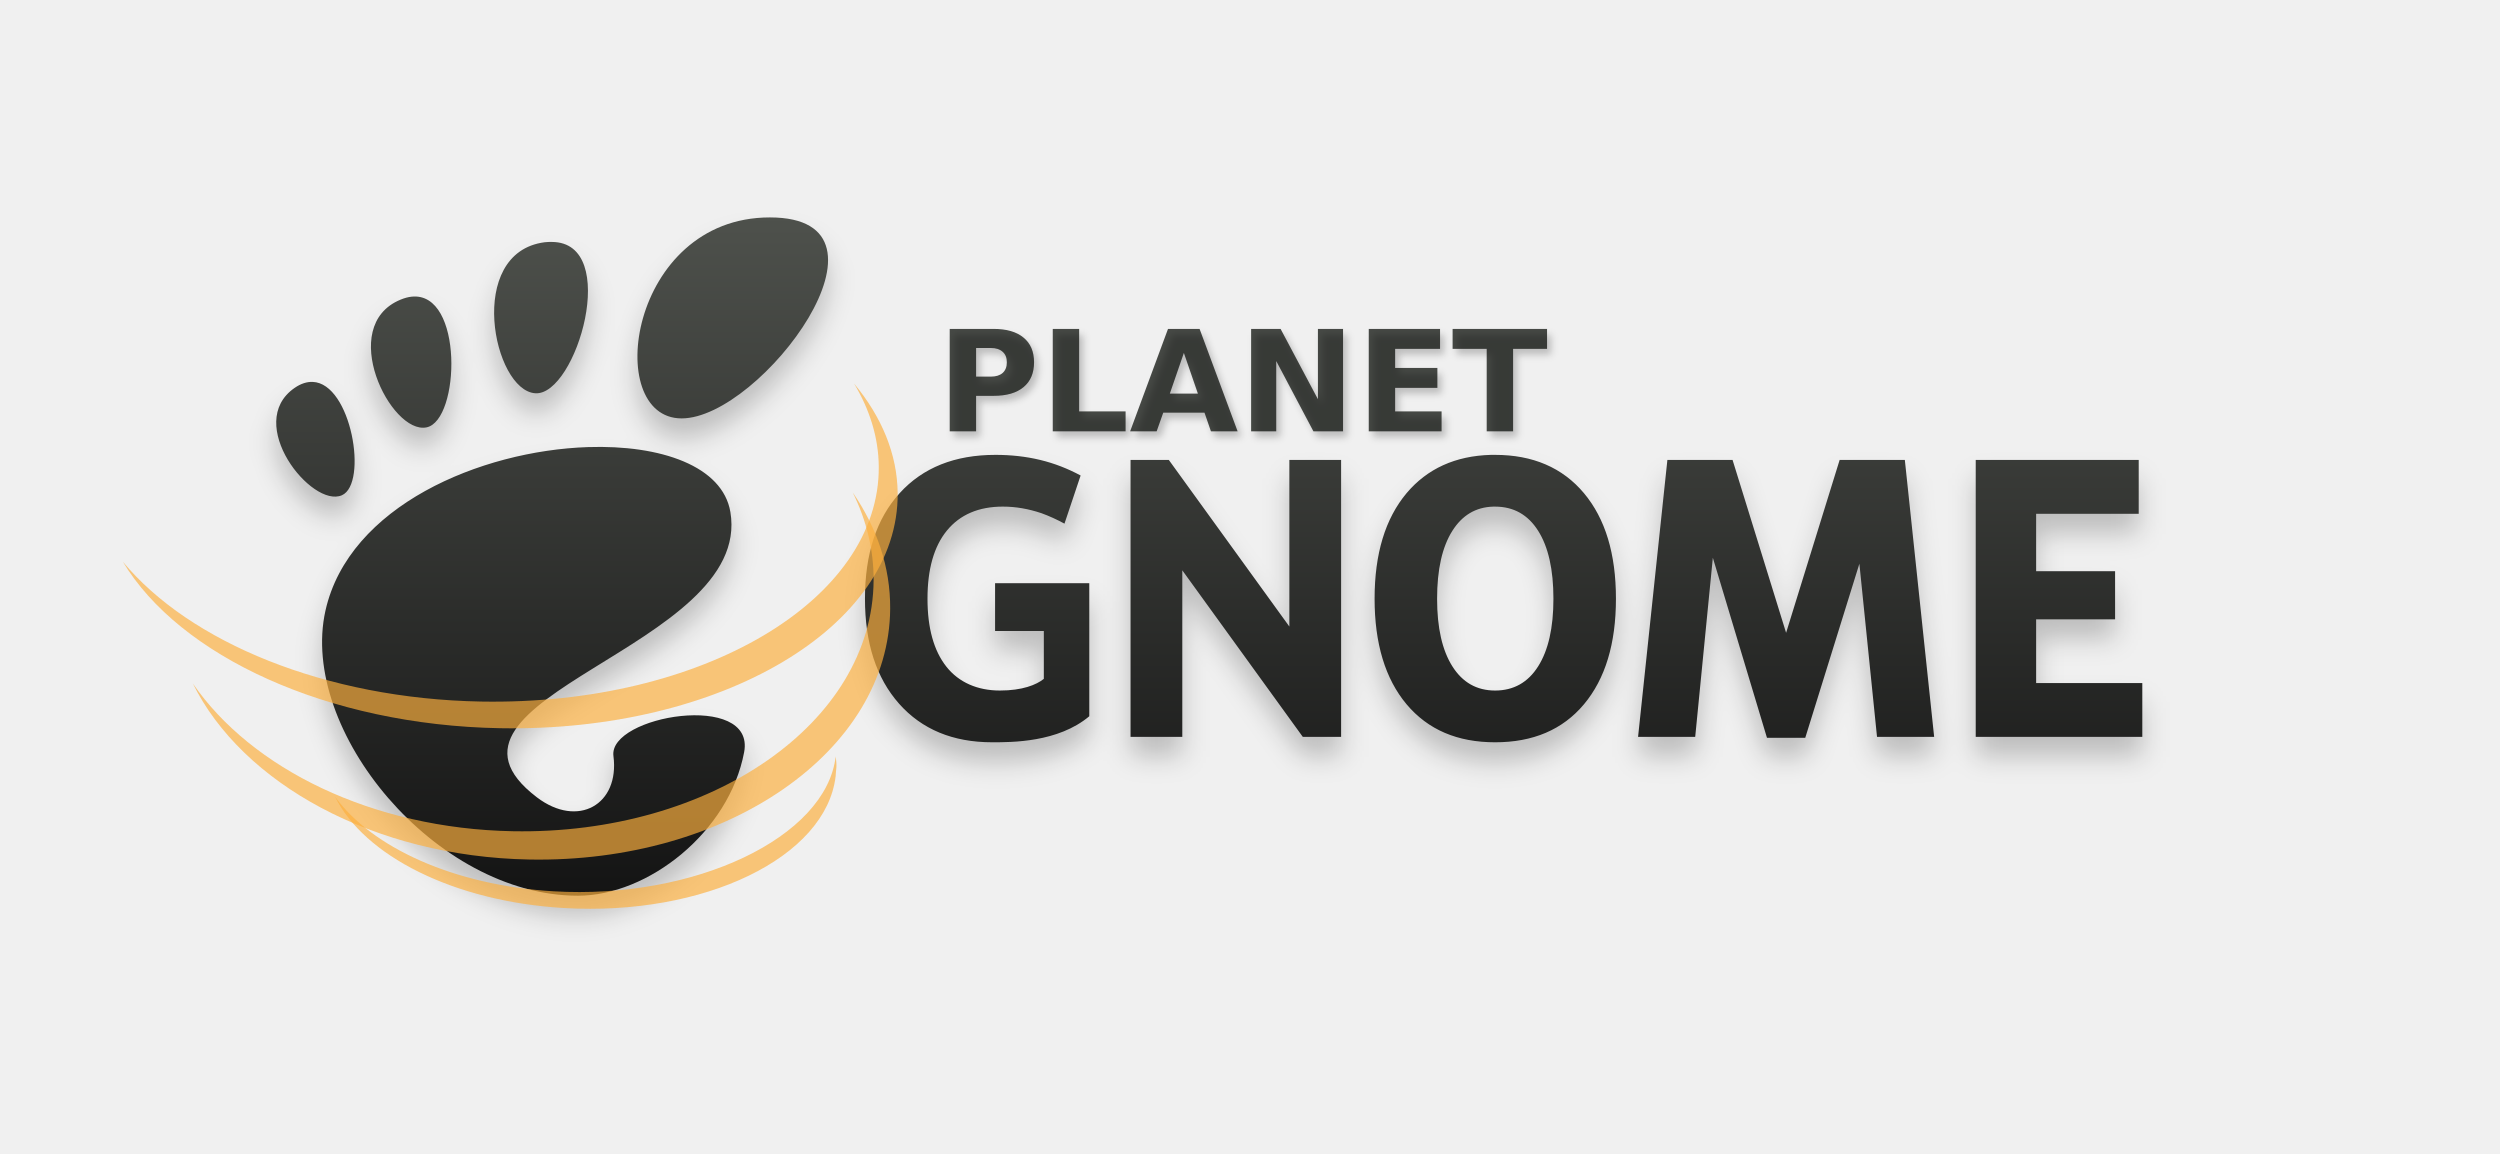
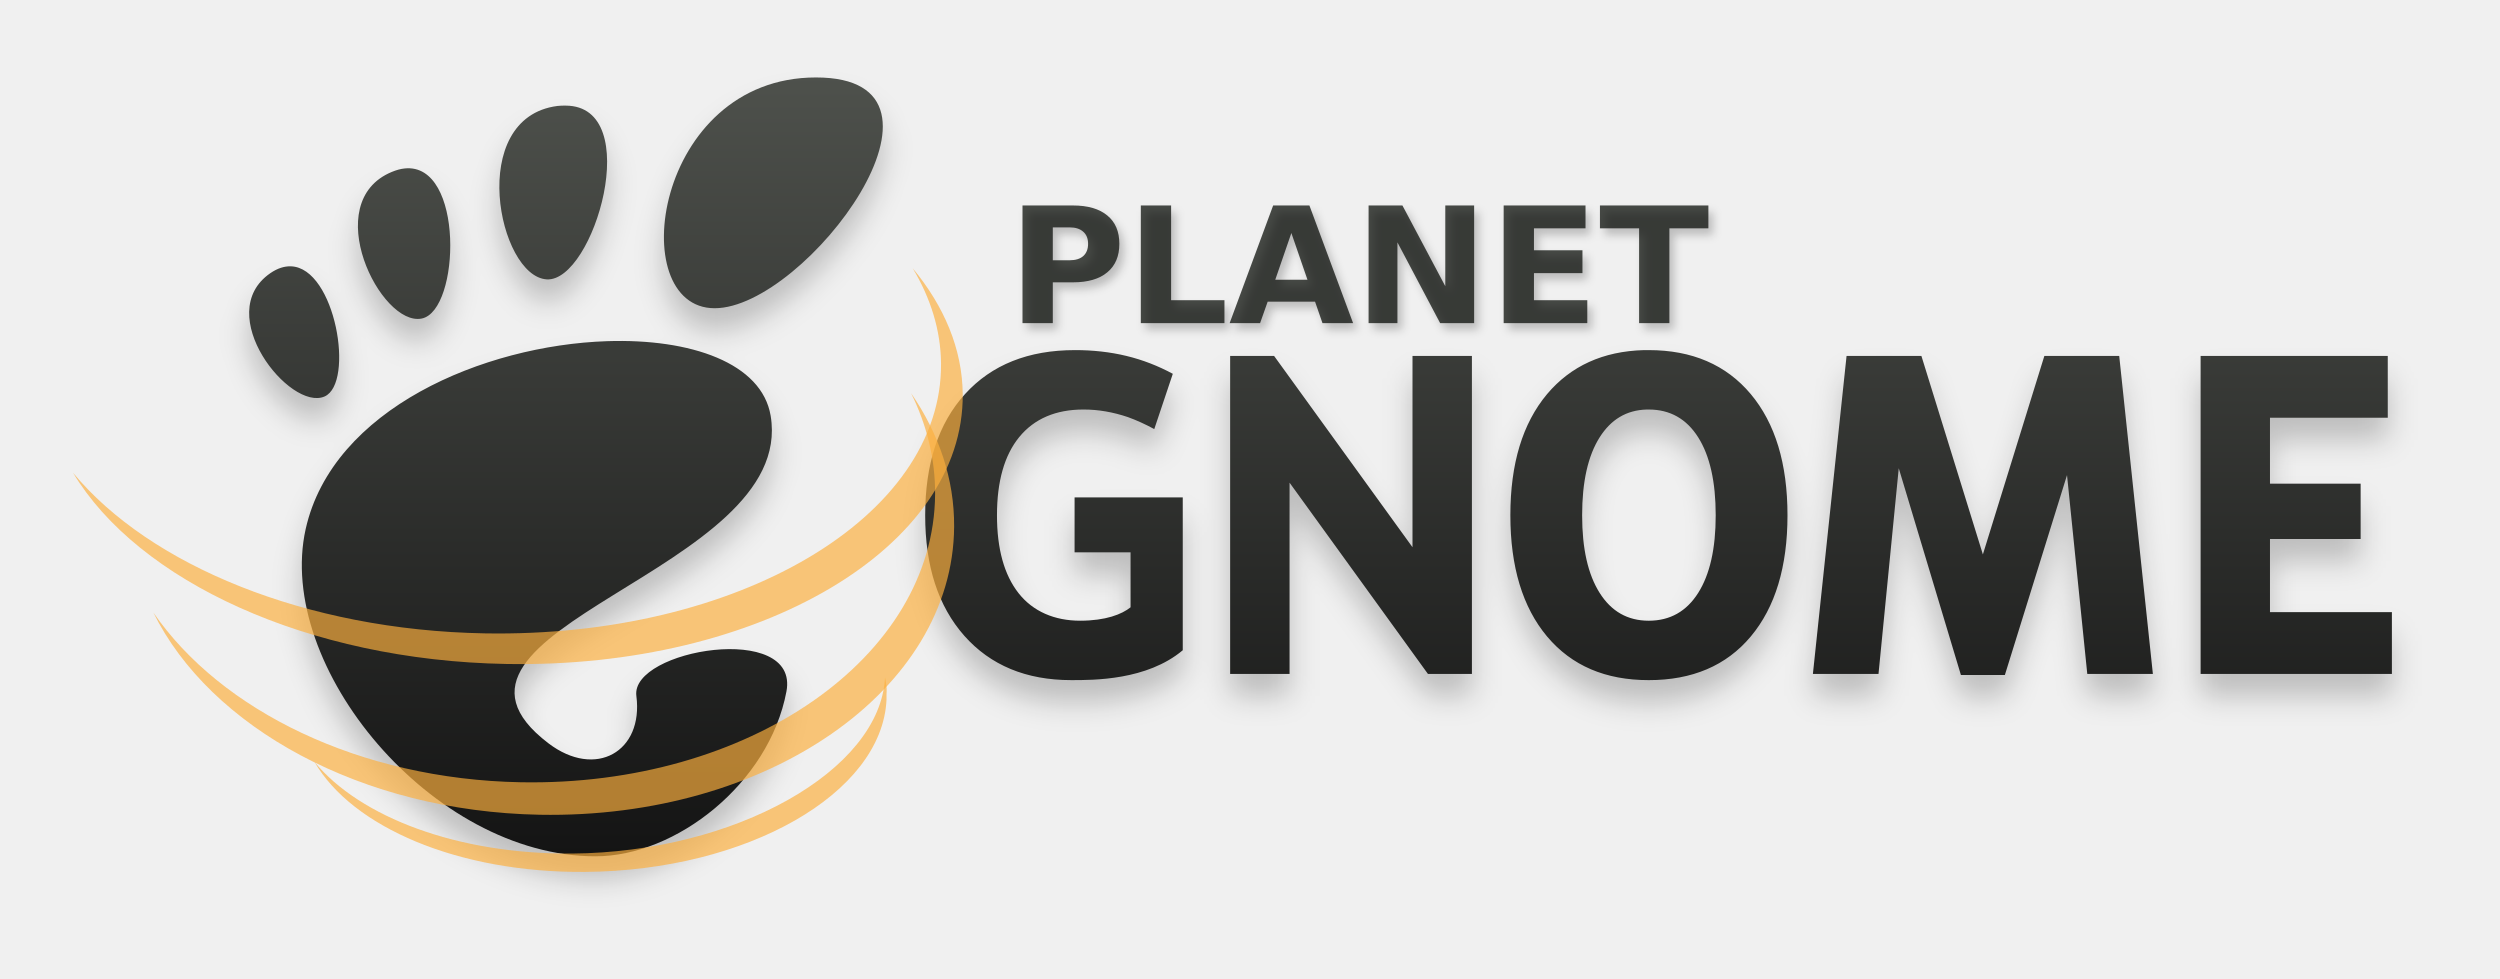
- <svg xmlns="http://www.w3.org/2000/svg" xmlns:xlink="http://www.w3.org/1999/xlink" width="258" height="119" id="svg22915" version="1.1">
+ <svg xmlns="http://www.w3.org/2000/svg" xmlns:xlink="http://www.w3.org/1999/xlink" width="230" height="90" id="svg22915" version="1.1">
  <defs id="defs22917">
-     <linearGradient gradientTransform="matrix(0.9876543,0,0,0.9876543,200.8641,359.6639)" xlink:href="#linearGradient22069" id="linearGradient22075" x1="63" y1="161" x2="63" y2="90" gradientUnits="userSpaceOnUse" />
    <linearGradient id="linearGradient22069">
      <stop style="stop-color:#141414;stop-opacity:1" offset="0" id="stop22071" />
      <stop style="stop-color:#4e514c;stop-opacity:1" offset="1" id="stop22073" />
    </linearGradient>
    <filter id="filter23484" color-interpolation-filters="sRGB">
      <feGaussianBlur stdDeviation="1.313" id="feGaussianBlur23486" />
    </filter>
-     <filter id="filter3813">
+     <filter id="filter3813" color-interpolation-filters="sRGB">
      <feGaussianBlur stdDeviation="0.39" id="feGaussianBlur3815" />
    </filter>
+     <linearGradient xlink:href="#linearGradient22069" id="linearGradient3013" gradientUnits="userSpaceOnUse" gradientTransform="matrix(0.9876543,0,0,0.9876543,200.8641,359.6639)" x1="63" y1="161" x2="63" y2="90" />
  </defs>
-   <g id="layer1" transform="translate(-202,-426.3622)">
+   <g id="layer1" transform="translate(-202,-455.3622)">
    <rect style="fill:#ffffff;fill-opacity:0;stroke:none" id="rect23488" width="258" height="119" x="202" y="426.362" />
-     <path id="path23456" d="m 281.45,450.8 c -14.565,0 -17.299,20.741 -9.105,20.741 8.193,0 23.671,-20.741 9.105,-20.741 z m -22.5,2.531 c -0.231,-7.9e-4 -0.484,-0.002 -0.741,0.031 -8.197,1.064 -5.321,15.32 -0.957,15.586 4.226,0.258 8.867,-15.593 1.698,-15.617 z m -14.475,5.648 c -0.359,0.038 -0.73,0.139 -1.142,0.309 -6.588,2.719 -1.006,13.933 2.685,13.179 3.463,-0.706 3.848,-14.06 -1.543,-13.488 z m -10.216,8.796 c -0.573,-0.019 -1.192,0.162 -1.852,0.617 -5.274,3.644 1.774,12.445 4.877,11.08 2.715,-1.195 0.985,-11.563 -3.025,-11.698 z m 28.395,6.728 c -11.046,0.375 -24.652,6.062 -27.068,16.883 -2.755,12.327 11.343,29.414 26.049,29.414 7.235,0 15.599,-6.539 17.16,-14.815 1.192,-6.31 -14.035,-3.774 -13.488,0.401 0.655,5.005 -3.663,7.486 -7.901,4.259 -13.491,-10.271 22.331,-15.412 19.969,-29.444 -0.796,-4.732 -7.165,-6.954 -14.722,-6.698 z m 42.068,0.802 c -4.173,0 -7.476,1.307 -9.877,3.951 -2.401,2.644 -3.58,6.285 -3.58,10.895 0,4.559 1.161,8.163 3.519,10.833 2.357,2.656 5.566,3.981 9.599,3.981 2.003,0 6.8,0.029 10.031,-2.685 l 0,-13.735 -9.722,0 0,4.938 5.031,0 0,4.938 c -0.765,0.617 -2.216,1.204 -4.537,1.204 -2.282,0 -4.226,-0.821 -5.525,-2.469 -1.296,-1.646 -1.944,-3.979 -1.944,-7.006 0,-3.052 0.666,-5.401 2.006,-7.037 1.352,-1.646 3.283,-2.469 5.772,-2.469 1.34,0 2.651,0.232 3.981,0.679 0.782,0.279 1.641,0.677 2.377,1.08 l 1.667,-4.969 c -1.306,-0.702 -2.686,-1.248 -4.167,-1.605 -1.471,-0.357 -3.02,-0.525 -4.63,-0.525 z m 51.142,0 c -3.668,0.1 -6.572,1.423 -8.704,3.951 -2.204,2.632 -3.302,6.258 -3.302,10.895 0,4.622 1.098,8.263 3.302,10.895 2.217,2.632 5.254,3.92 9.136,3.92 3.892,0 6.96,-1.288 9.167,-3.92 2.204,-2.632 3.302,-6.273 3.302,-10.895 0,-4.637 -1.098,-8.263 -3.302,-10.895 -2.207,-2.632 -5.275,-3.951 -9.167,-3.951 -0.151,0 -0.284,-0.005 -0.432,0 z m -37.191,0.525 0,28.58 5.34,0 0,-17.191 12.438,17.191 3.951,0 0,-28.58 -5.34,0 0,17.191 -12.438,-17.191 -3.951,0 z m 55.401,0 -3.025,28.58 5.895,0 1.821,-18.488 5.586,18.58 3.951,0 5.586,-17.963 1.821,17.87 5.895,0 -3.025,-28.58 -6.728,0 -5.525,17.84 -5.525,-17.84 -6.728,0 z m 31.821,0 0,28.58 17.191,0 0,-5.556 -10.957,0 0,-6.574 8.148,0 0,-4.969 -8.148,0 0,-5.926 10.586,0 0,-5.556 -16.821,0 z m -49.784,4.815 c 0.058,-0.002 0.127,0 0.185,0 1.913,0 3.396,0.839 4.444,2.5 1.049,1.661 1.574,3.991 1.574,7.006 0,3.001 -0.525,5.315 -1.574,6.975 -1.049,1.661 -2.531,2.5 -4.444,2.5 -1.903,0 -3.365,-0.839 -4.414,-2.5 -1.049,-1.661 -1.574,-3.975 -1.574,-6.975 0,-3.015 0.525,-5.346 1.574,-7.006 1.017,-1.607 2.41,-2.449 4.228,-2.5 z" style="fill:#000000;fill-opacity:0.213;fill-rule:nonzero;stroke:none;filter:url(#filter23484)" />
-     <path style="fill:url(#linearGradient22075);fill-opacity:1;fill-rule:nonzero;stroke:none" d="m 281.45,448.8 c -14.565,0 -17.299,20.741 -9.105,20.741 8.193,0 23.671,-20.741 9.105,-20.741 z m -22.5,2.531 c -0.231,-7.9e-4 -0.484,-0.002 -0.741,0.031 -8.197,1.064 -5.321,15.32 -0.957,15.586 4.226,0.258 8.867,-15.593 1.698,-15.617 z m -14.475,5.648 c -0.359,0.038 -0.73,0.139 -1.142,0.309 -6.588,2.719 -1.006,13.933 2.685,13.179 3.463,-0.706 3.848,-14.06 -1.543,-13.488 z m -10.216,8.796 c -0.573,-0.019 -1.192,0.162 -1.852,0.617 -5.274,3.644 1.774,12.445 4.877,11.08 2.715,-1.195 0.985,-11.563 -3.025,-11.698 z m 28.395,6.728 c -11.046,0.375 -24.652,6.062 -27.068,16.883 -2.755,12.327 11.343,29.414 26.049,29.414 7.235,0 15.599,-6.539 17.16,-14.815 1.192,-6.31 -14.035,-3.774 -13.488,0.401 0.655,5.005 -3.663,7.486 -7.901,4.259 -13.491,-10.271 22.331,-15.412 19.969,-29.444 -0.796,-4.732 -7.165,-6.954 -14.722,-6.698 z m 42.068,0.802 c -4.173,0 -7.476,1.307 -9.877,3.951 -2.401,2.644 -3.58,6.285 -3.58,10.895 0,4.559 1.161,8.163 3.519,10.833 2.357,2.656 5.566,3.981 9.599,3.981 2.003,0 6.8,0.029 10.031,-2.685 l 0,-13.735 -9.722,0 0,4.938 5.031,0 0,4.938 c -0.765,0.617 -2.216,1.204 -4.537,1.204 -2.282,0 -4.226,-0.821 -5.525,-2.469 -1.296,-1.646 -1.944,-3.979 -1.944,-7.006 0,-3.052 0.666,-5.401 2.006,-7.037 1.352,-1.646 3.283,-2.469 5.772,-2.469 1.34,0 2.651,0.232 3.981,0.679 0.782,0.279 1.641,0.677 2.377,1.08 l 1.667,-4.969 c -1.306,-0.702 -2.686,-1.248 -4.167,-1.605 -1.471,-0.357 -3.02,-0.525 -4.63,-0.525 z m 51.142,0 c -3.668,0.1 -6.572,1.423 -8.704,3.951 -2.204,2.632 -3.302,6.258 -3.302,10.895 0,4.622 1.098,8.263 3.302,10.895 2.217,2.632 5.254,3.92 9.136,3.92 3.892,0 6.96,-1.288 9.167,-3.92 2.204,-2.632 3.302,-6.273 3.302,-10.895 0,-4.637 -1.098,-8.263 -3.302,-10.895 -2.207,-2.632 -5.275,-3.951 -9.167,-3.951 -0.151,0 -0.284,-0.005 -0.432,0 z m -37.191,0.525 0,28.58 5.34,0 0,-17.191 12.438,17.191 3.951,0 0,-28.58 -5.34,0 0,17.191 -12.438,-17.191 -3.951,0 z m 55.401,0 -3.025,28.58 5.895,0 1.821,-18.488 5.586,18.58 3.951,0 5.586,-17.963 1.821,17.87 5.895,0 -3.025,-28.58 -6.728,0 -5.525,17.84 -5.525,-17.84 -6.728,0 z m 31.821,0 0,28.58 17.191,0 0,-5.556 -10.957,0 0,-6.574 8.148,0 0,-4.969 -8.148,0 0,-5.926 10.586,0 0,-5.556 -16.821,0 z m -49.784,4.815 c 0.058,-0.002 0.127,0 0.185,0 1.913,0 3.396,0.839 4.444,2.5 1.049,1.661 1.574,3.991 1.574,7.006 0,3.001 -0.525,5.315 -1.574,6.975 -1.049,1.661 -2.531,2.5 -4.444,2.5 -1.903,0 -3.365,-0.839 -4.414,-2.5 -1.049,-1.661 -1.574,-3.975 -1.574,-6.975 0,-3.015 0.525,-5.346 1.574,-7.006 1.017,-1.607 2.41,-2.449 4.228,-2.5 z" id="path12532" />
-     <g id="g3817" transform="matrix(0.9268732,0,0,0.9268732,23.99152,40.01211)">
-       <text id="text3016" y="464.862" x="296.36" style="font-size:15.652px;font-style:normal;font-weight:normal;line-height:125%;letter-spacing:0px;word-spacing:0px;fill:#464945;fill-opacity:1;stroke:none;font-family:Bitstream Vera Sans" xml:space="preserve">
-         <tspan style="font-weight:bold;fill:#464945;fill-opacity:1;-inkscape-font-specification:Bitstream Vera Sans Bold" y="464.862" x="296.36" id="tspan3018">PLANET</tspan>
-       </text>
-       <text id="text3016-3" y="465.505" x="296.811" style="font-size:15.652px;font-style:normal;font-weight:normal;line-height:125%;letter-spacing:0px;word-spacing:0px;fill:#000000;fill-opacity:0.212;stroke:none;filter:url(#filter3813);font-family:Bitstream Vera Sans" xml:space="preserve">
-         <tspan style="font-weight:bold;fill:#000000;fill-opacity:0.212;-inkscape-font-specification:Bitstream Vera Sans Bold" y="465.505" x="296.811" id="tspan3018-8">PLANET</tspan>
-       </text>
+     <g id="g3001" transform="matrix(1.023634,0,0,1.023634,-11.03138,3.081062)">
+       <path style="fill:#000000;fill-opacity:0.213;fill-rule:nonzero;stroke:none;filter:url(#filter23484)" d="m 281.45,450.8 c -14.565,0 -17.299,20.741 -9.105,20.741 8.193,0 23.671,-20.741 9.105,-20.741 z m -22.5,2.531 c -0.231,-7.9e-4 -0.484,-0.002 -0.741,0.031 -8.197,1.064 -5.321,15.32 -0.957,15.586 4.226,0.258 8.867,-15.593 1.698,-15.617 z m -14.475,5.648 c -0.359,0.038 -0.73,0.139 -1.142,0.309 -6.588,2.719 -1.006,13.933 2.685,13.179 3.463,-0.706 3.848,-14.06 -1.543,-13.488 z m -10.216,8.796 c -0.573,-0.019 -1.192,0.162 -1.852,0.617 -5.274,3.644 1.774,12.445 4.877,11.08 2.715,-1.195 0.985,-11.563 -3.025,-11.698 z m 28.395,6.728 c -11.046,0.375 -24.652,6.062 -27.068,16.883 -2.755,12.327 11.343,29.414 26.049,29.414 7.235,0 15.599,-6.539 17.16,-14.815 1.192,-6.31 -14.035,-3.774 -13.488,0.401 0.655,5.005 -3.663,7.486 -7.901,4.259 -13.491,-10.271 22.331,-15.412 19.969,-29.444 -0.796,-4.732 -7.165,-6.954 -14.722,-6.698 z m 42.068,0.802 c -4.173,0 -7.476,1.307 -9.877,3.951 -2.401,2.644 -3.58,6.285 -3.58,10.895 0,4.559 1.161,8.163 3.519,10.833 2.357,2.656 5.566,3.981 9.599,3.981 2.003,0 6.8,0.029 10.031,-2.685 l 0,-13.735 -9.722,0 0,4.938 5.031,0 0,4.938 c -0.765,0.617 -2.216,1.204 -4.537,1.204 -2.282,0 -4.226,-0.821 -5.525,-2.469 -1.296,-1.646 -1.944,-3.979 -1.944,-7.006 0,-3.052 0.666,-5.401 2.006,-7.037 1.352,-1.646 3.283,-2.469 5.772,-2.469 1.34,0 2.651,0.232 3.981,0.679 0.782,0.279 1.641,0.677 2.377,1.08 l 1.667,-4.969 c -1.306,-0.702 -2.686,-1.248 -4.167,-1.605 -1.471,-0.357 -3.02,-0.525 -4.63,-0.525 z m 51.142,0 c -3.668,0.1 -6.572,1.423 -8.704,3.951 -2.204,2.632 -3.302,6.258 -3.302,10.895 0,4.622 1.098,8.263 3.302,10.895 2.217,2.632 5.254,3.92 9.136,3.92 3.892,0 6.96,-1.288 9.167,-3.92 2.204,-2.632 3.302,-6.273 3.302,-10.895 0,-4.637 -1.098,-8.263 -3.302,-10.895 -2.207,-2.632 -5.275,-3.951 -9.167,-3.951 -0.151,0 -0.284,-0.005 -0.432,0 z m -37.191,0.525 0,28.58 5.34,0 0,-17.191 12.438,17.191 3.951,0 0,-28.58 -5.34,0 0,17.191 -12.438,-17.191 -3.951,0 z m 55.401,0 -3.025,28.58 5.895,0 1.821,-18.488 5.586,18.58 3.951,0 5.586,-17.963 1.821,17.87 5.895,0 -3.025,-28.58 -6.728,0 -5.525,17.84 -5.525,-17.84 -6.728,0 z m 31.821,0 0,28.58 17.191,0 0,-5.556 -10.957,0 0,-6.574 8.148,0 0,-4.969 -8.148,0 0,-5.926 10.586,0 0,-5.556 -16.821,0 z m -49.784,4.815 c 0.058,-0.002 0.127,0 0.185,0 1.913,0 3.396,0.839 4.444,2.5 1.049,1.661 1.574,3.991 1.574,7.006 0,3.001 -0.525,5.315 -1.574,6.975 -1.049,1.661 -2.531,2.5 -4.444,2.5 -1.903,0 -3.365,-0.839 -4.414,-2.5 -1.049,-1.661 -1.574,-3.975 -1.574,-6.975 0,-3.015 0.525,-5.346 1.574,-7.006 1.017,-1.607 2.41,-2.449 4.228,-2.5 z" id="path23456" />
+       <path id="path12532" d="m 281.45,448.8 c -14.565,0 -17.299,20.741 -9.105,20.741 8.193,0 23.671,-20.741 9.105,-20.741 z m -22.5,2.531 c -0.231,-7.9e-4 -0.484,-0.002 -0.741,0.031 -8.197,1.064 -5.321,15.32 -0.957,15.586 4.226,0.258 8.867,-15.593 1.698,-15.617 z m -14.475,5.648 c -0.359,0.038 -0.73,0.139 -1.142,0.309 -6.588,2.719 -1.006,13.933 2.685,13.179 3.463,-0.706 3.848,-14.06 -1.543,-13.488 z m -10.216,8.796 c -0.573,-0.019 -1.192,0.162 -1.852,0.617 -5.274,3.644 1.774,12.445 4.877,11.08 2.715,-1.195 0.985,-11.563 -3.025,-11.698 z m 28.395,6.728 c -11.046,0.375 -24.652,6.062 -27.068,16.883 -2.755,12.327 11.343,29.414 26.049,29.414 7.235,0 15.599,-6.539 17.16,-14.815 1.192,-6.31 -14.035,-3.774 -13.488,0.401 0.655,5.005 -3.663,7.486 -7.901,4.259 -13.491,-10.271 22.331,-15.412 19.969,-29.444 -0.796,-4.732 -7.165,-6.954 -14.722,-6.698 z m 42.068,0.802 c -4.173,0 -7.476,1.307 -9.877,3.951 -2.401,2.644 -3.58,6.285 -3.58,10.895 0,4.559 1.161,8.163 3.519,10.833 2.357,2.656 5.566,3.981 9.599,3.981 2.003,0 6.8,0.029 10.031,-2.685 l 0,-13.735 -9.722,0 0,4.938 5.031,0 0,4.938 c -0.765,0.617 -2.216,1.204 -4.537,1.204 -2.282,0 -4.226,-0.821 -5.525,-2.469 -1.296,-1.646 -1.944,-3.979 -1.944,-7.006 0,-3.052 0.666,-5.401 2.006,-7.037 1.352,-1.646 3.283,-2.469 5.772,-2.469 1.34,0 2.651,0.232 3.981,0.679 0.782,0.279 1.641,0.677 2.377,1.08 l 1.667,-4.969 c -1.306,-0.702 -2.686,-1.248 -4.167,-1.605 -1.471,-0.357 -3.02,-0.525 -4.63,-0.525 z m 51.142,0 c -3.668,0.1 -6.572,1.423 -8.704,3.951 -2.204,2.632 -3.302,6.258 -3.302,10.895 0,4.622 1.098,8.263 3.302,10.895 2.217,2.632 5.254,3.92 9.136,3.92 3.892,0 6.96,-1.288 9.167,-3.92 2.204,-2.632 3.302,-6.273 3.302,-10.895 0,-4.637 -1.098,-8.263 -3.302,-10.895 -2.207,-2.632 -5.275,-3.951 -9.167,-3.951 -0.151,0 -0.284,-0.005 -0.432,0 z m -37.191,0.525 0,28.58 5.34,0 0,-17.191 12.438,17.191 3.951,0 0,-28.58 -5.34,0 0,17.191 -12.438,-17.191 -3.951,0 z m 55.401,0 -3.025,28.58 5.895,0 1.821,-18.488 5.586,18.58 3.951,0 5.586,-17.963 1.821,17.87 5.895,0 -3.025,-28.58 -6.728,0 -5.525,17.84 -5.525,-17.84 -6.728,0 z m 31.821,0 0,28.58 17.191,0 0,-5.556 -10.957,0 0,-6.574 8.148,0 0,-4.969 -8.148,0 0,-5.926 10.586,0 0,-5.556 -16.821,0 z m -49.784,4.815 c 0.058,-0.002 0.127,0 0.185,0 1.913,0 3.396,0.839 4.444,2.5 1.049,1.661 1.574,3.991 1.574,7.006 0,3.001 -0.525,5.315 -1.574,6.975 -1.049,1.661 -2.531,2.5 -4.444,2.5 -1.903,0 -3.365,-0.839 -4.414,-2.5 -1.049,-1.661 -1.574,-3.975 -1.574,-6.975 0,-3.015 0.525,-5.346 1.574,-7.006 1.017,-1.607 2.41,-2.449 4.228,-2.5 z" style="fill:url(#linearGradient3013);fill-opacity:1;fill-rule:nonzero;stroke:none" />
+       <g transform="matrix(0.9268732,0,0,0.9268732,23.99152,40.01211)" id="g3817">
+         <text xml:space="preserve" style="font-size:15.652px;font-style:normal;font-weight:normal;line-height:125%;letter-spacing:0px;word-spacing:0px;fill:#464945;fill-opacity:1;stroke:none;font-family:Bitstream Vera Sans" x="296.36" y="464.862" id="text3016">
+           <tspan id="tspan3018" x="296.36" y="464.862" style="font-weight:bold;fill:#464945;fill-opacity:1;-inkscape-font-specification:Bitstream Vera Sans Bold">PLANET</tspan>
+         </text>
+         <text xml:space="preserve" style="font-size:15.652px;font-style:normal;font-weight:normal;line-height:125%;letter-spacing:0px;word-spacing:0px;fill:#000000;fill-opacity:0.212;stroke:none;filter:url(#filter3813);font-family:Bitstream Vera Sans" x="296.811" y="465.505" id="text3016-3">
+           <tspan id="tspan3018-8" x="296.811" y="465.505" style="font-weight:bold;fill:#000000;fill-opacity:0.212;-inkscape-font-specification:Bitstream Vera Sans Bold">PLANET</tspan>
+         </text>
+       </g>
+       <path id="path3842" d="m 290,477.182 c 2.497,3.635 3.895,7.711 3.866,12.003 -0.1,14.673 -16.773,26.26 -37.242,25.88 -16.037,-0.298 -29.633,-7.857 -34.726,-18.172 6.039,8.792 18.535,14.983 33.016,15.252 20.469,0.38 37.143,-11.207 37.242,-25.88 0.021,-3.177 -0.749,-6.233 -2.156,-9.084 z" style="opacity:0.678;fill:#fcaf3e;fill-opacity:1;stroke:none" />
+       <path id="path3842-6" d="m 287.789,504.739 c -0.413,8.43 -12.552,15.353 -27.113,15.464 -11.409,0.087 -20.909,-4.037 -24.294,-9.88 4.094,4.953 12.844,8.309 23.145,8.23 14.561,-0.111 27.715,-7.414 28.128,-15.844 0.251,1.217 0.102,1.238 0.134,2.029 z" style="opacity:0.678;fill:#fcaf3e;fill-opacity:1;stroke:none" />
+       <path id="path3842-5" d="m 290.142,465.947 c 2.838,3.427 4.459,7.265 4.497,11.304 0.127,13.807 -18.24,24.67 -41.023,24.263 -17.851,-0.318 -33.102,-7.464 -38.937,-17.182 6.863,8.288 20.868,14.143 36.987,14.431 22.784,0.406 41.151,-10.457 41.023,-24.263 -0.028,-2.989 -0.935,-5.867 -2.547,-8.553 z" style="opacity:0.678;fill:#fcaf3e;fill-opacity:1;stroke:none" />
    </g>
-     <path style="opacity:0.678;fill:#fcaf3e;fill-opacity:1;stroke:none" d="m 290,477.182 c 2.497,3.635 3.895,7.711 3.866,12.003 -0.1,14.673 -16.773,26.26 -37.242,25.88 -16.037,-0.298 -29.633,-7.857 -34.726,-18.172 6.039,8.792 18.535,14.983 33.016,15.252 20.469,0.38 37.143,-11.207 37.242,-25.88 0.021,-3.177 -0.749,-6.233 -2.156,-9.084 z" id="path3842" />
-     <path style="opacity:0.678;fill:#fcaf3e;fill-opacity:1;stroke:none" d="m 288.239,506.46 c -0.979,8.383 -13.556,14.475 -28.091,13.607 -11.389,-0.68 -20.591,-5.433 -23.575,-11.491 3.752,5.217 12.256,9.153 22.54,9.768 14.536,0.868 28.151,-5.534 29.13,-13.917 0.169,1.231 0.018,1.242 -0.003,2.034 z" id="path3842-6" />
-     <path style="opacity:0.678;fill:#fcaf3e;fill-opacity:1;stroke:none" d="m 290.142,465.947 c 2.838,3.427 4.459,7.265 4.497,11.304 0.127,13.807 -18.24,24.67 -41.023,24.263 -17.851,-0.318 -33.102,-7.464 -38.937,-17.182 6.863,8.288 20.868,14.143 36.987,14.431 22.784,0.406 41.151,-10.457 41.023,-24.263 -0.028,-2.989 -0.935,-5.867 -2.547,-8.553 z" id="path3842-5" />
  </g>
</svg>
